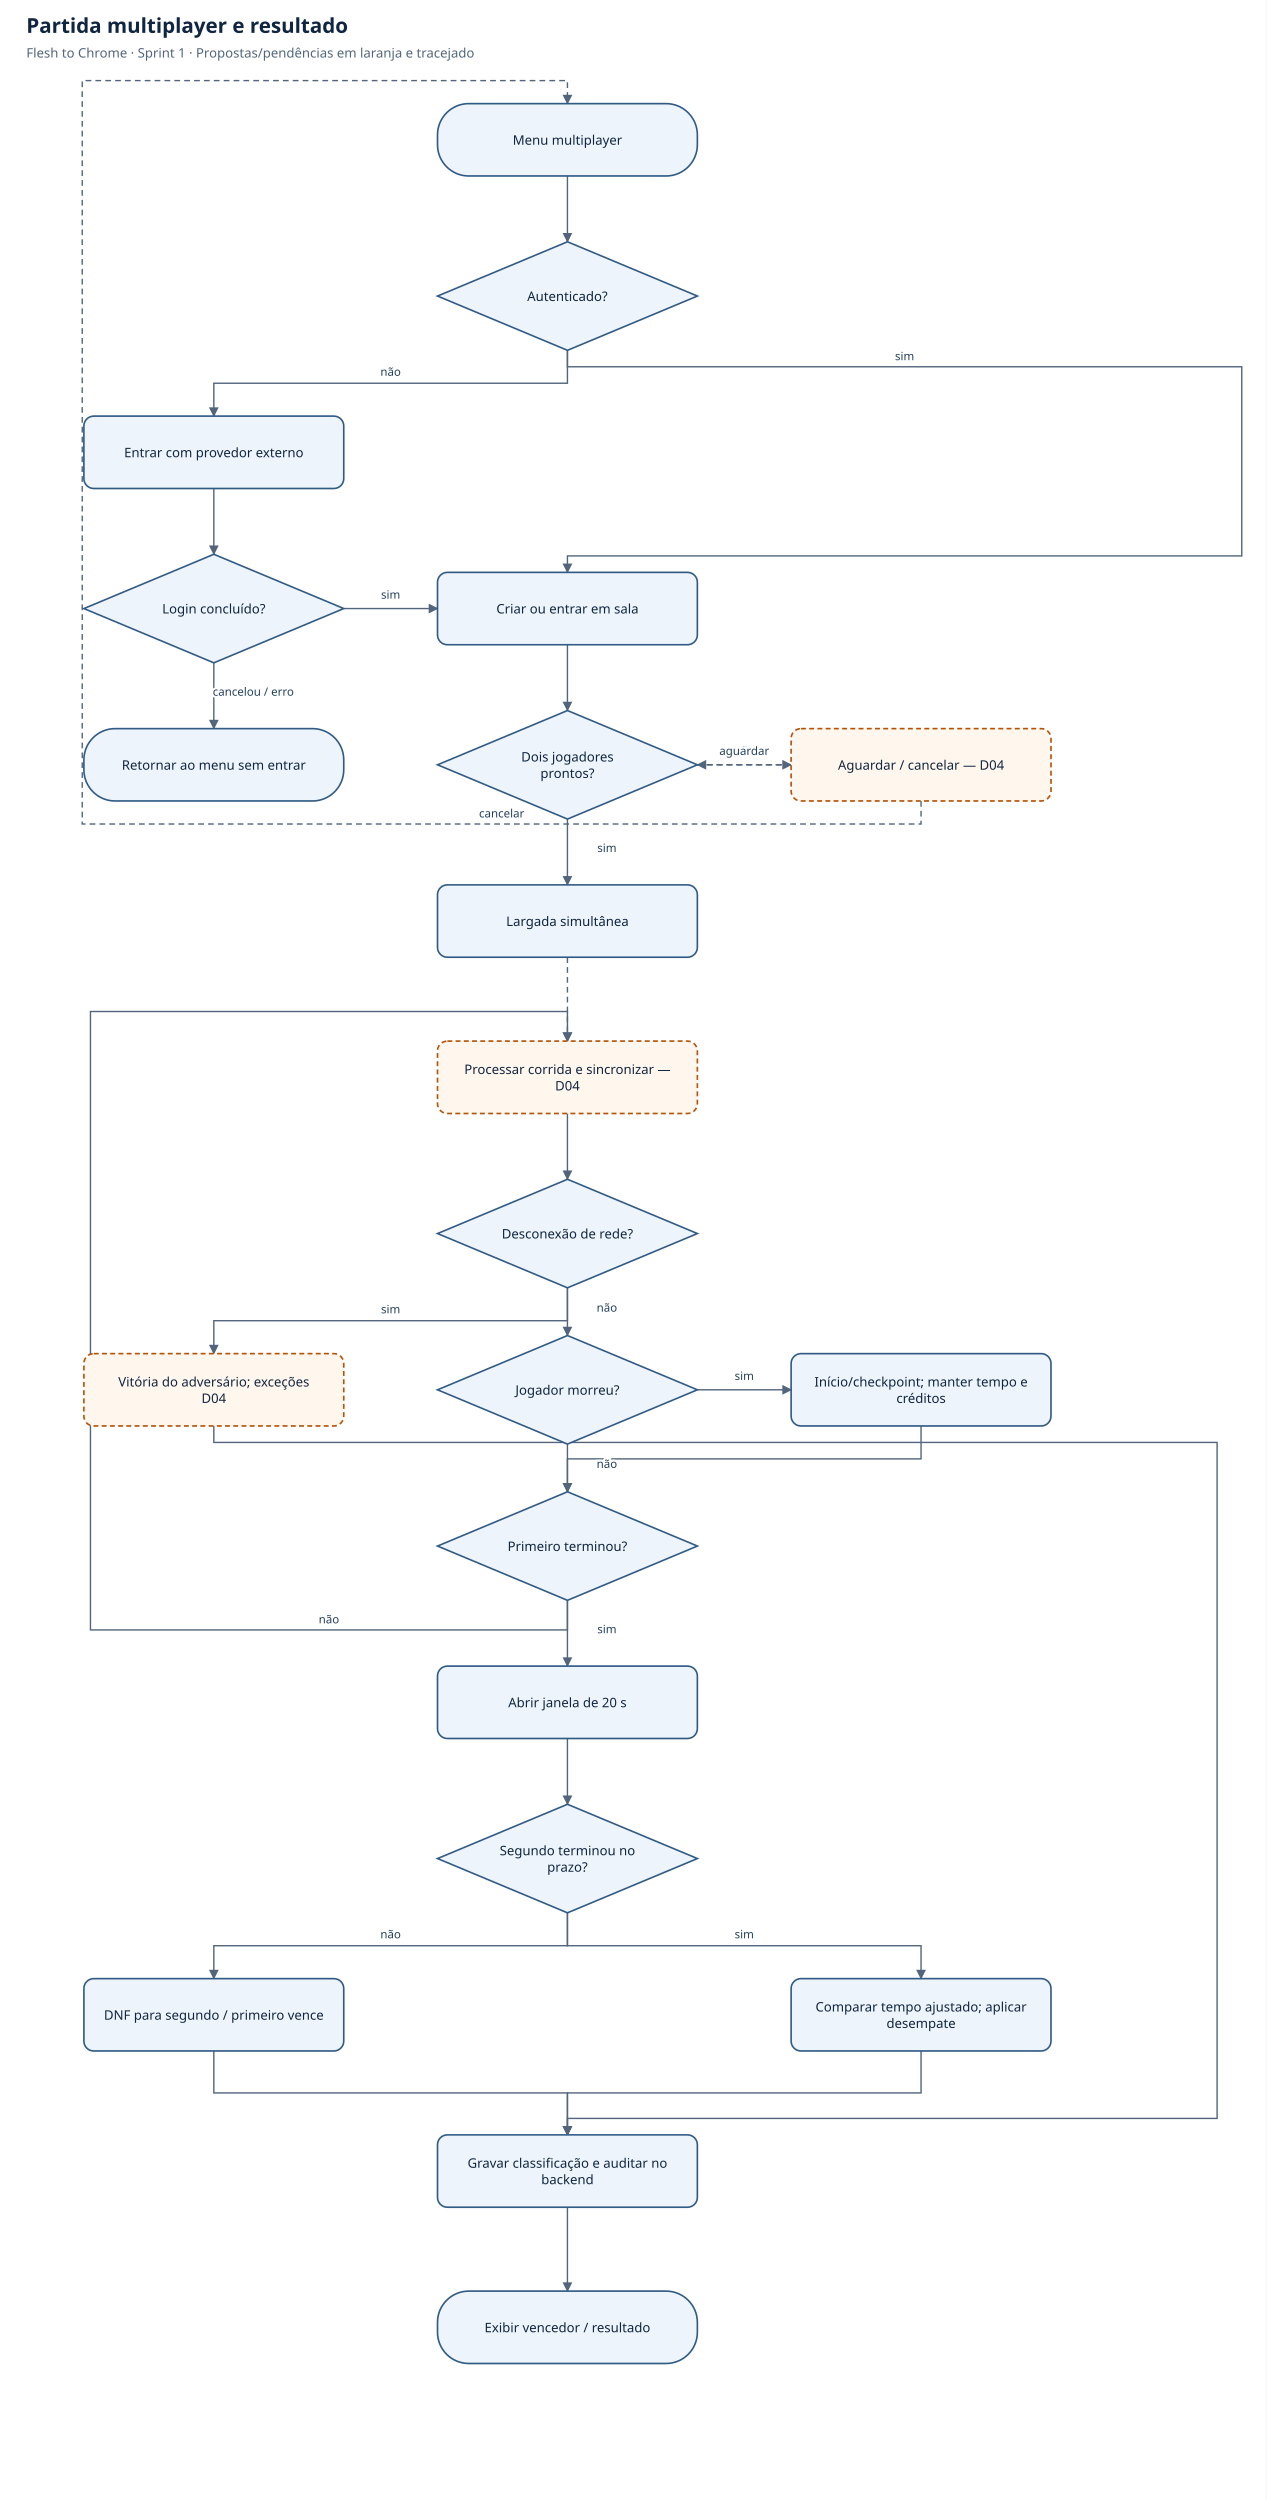
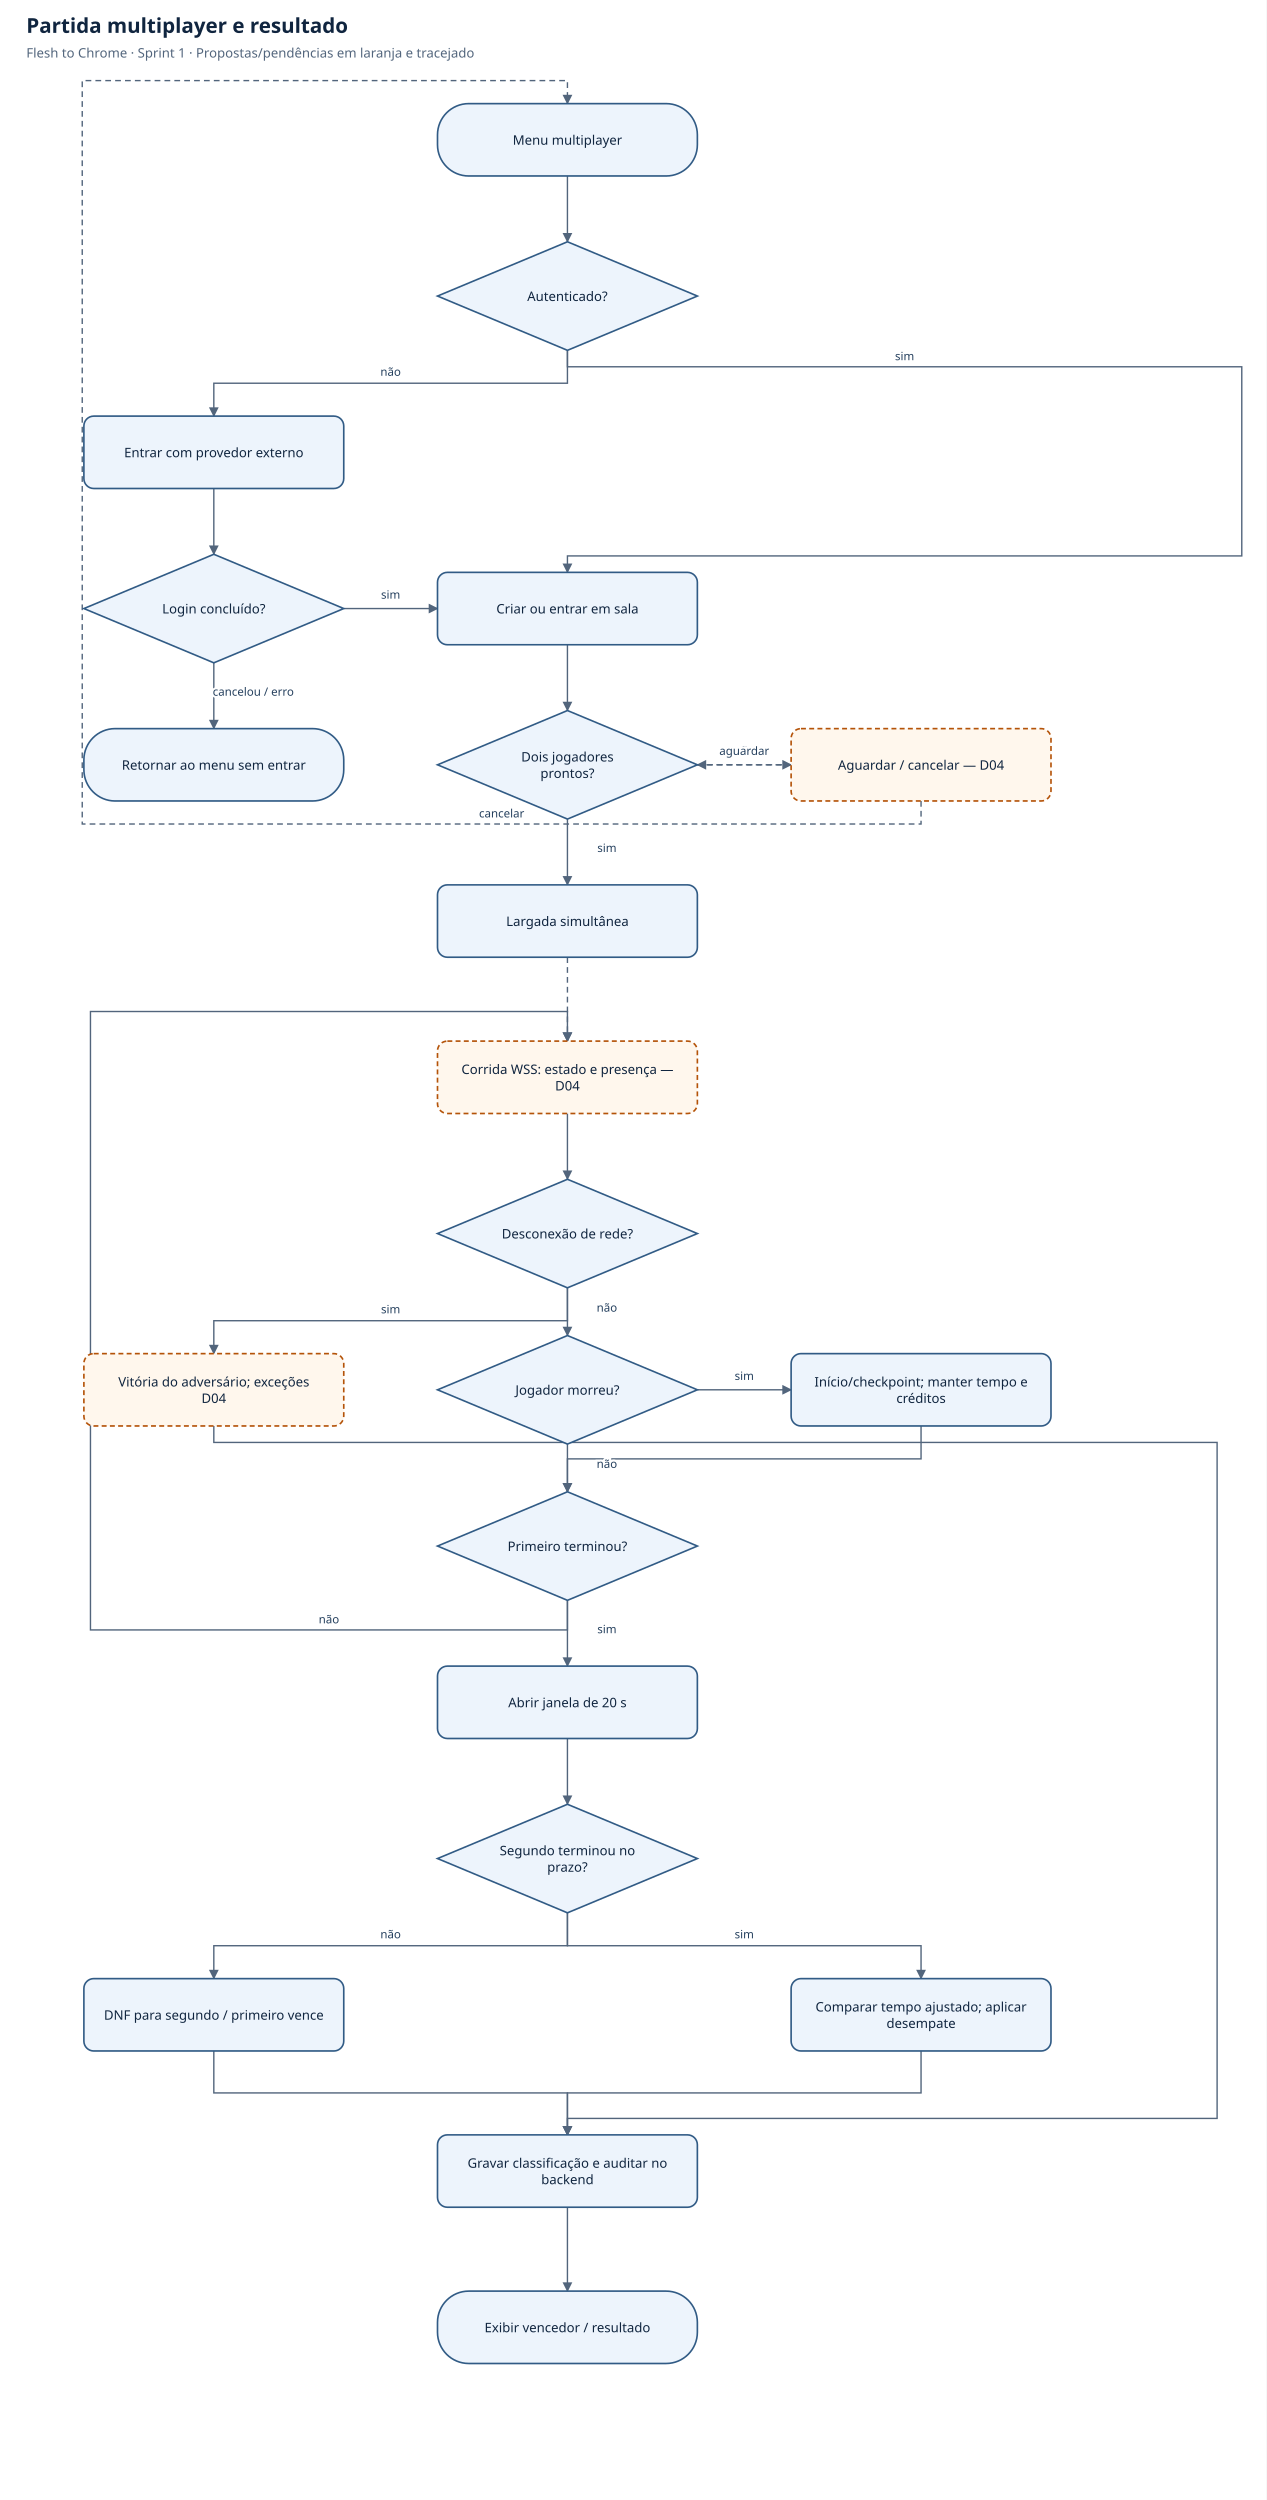
<svg xmlns="http://www.w3.org/2000/svg" width="1540" height="3040" viewBox="0 0 1540 3040" role="img" aria-labelledby="title desc">
  <defs>
    <marker id="arrow" viewBox="0 0 10 10" refX="9" refY="5" markerWidth="7" markerHeight="7" orient="auto-start-reverse">
      <path d="M 0 0 L 10 5 L 0 10 z" fill="#52657c" />
    </marker>
  </defs>
  <rect width="1540" height="3040" fill="#ffffff" />
  <text x="32" y="40" font-family="sans-serif" font-size="25" font-weight="700" fill="#10253f">Partida multiplayer e resultado</text>
  <text x="32" y="70" font-family="sans-serif" font-size="16" fill="#52657c">Flesh to Chrome · Sprint 1 · Propostas/pendências em laranja e tracejado</text>
  <polyline points="690,996 690,1076" fill="none" stroke="#52657c" stroke-width="1.7" marker-end="url(#arrow)" />
  <polyline points="690,1354 690,1434" fill="none" stroke="#52657c" stroke-width="1.7" marker-end="url(#arrow)" />
  <polyline points="690,1566 690,1606 260,1606 260,1646" fill="none" stroke="#52657c" stroke-width="1.7" marker-end="url(#arrow)" />
  <polyline points="260,1734 260,1754 1480,1754 1480,2576 690,2576 690,2596" fill="none" stroke="#52657c" stroke-width="1.7" marker-end="url(#arrow)" />
  <polyline points="690,1566 690,1624" fill="none" stroke="#52657c" stroke-width="1.7" marker-end="url(#arrow)" />
  <polyline points="848,1690 962,1690" fill="none" stroke="#52657c" stroke-width="1.7" marker-end="url(#arrow)" />
  <polyline points="1120,1734 1120,1774 690,1774 690,1814" fill="none" stroke="#52657c" stroke-width="1.7" marker-end="url(#arrow)" />
  <polyline points="690,1756 690,1814" fill="none" stroke="#52657c" stroke-width="1.7" marker-end="url(#arrow)" />
  <polyline points="690,1946 690,1982 110,1982 110,1230 690,1230 690,1266" fill="none" stroke="#52657c" stroke-width="1.7" marker-end="url(#arrow)" />
  <polyline points="690,1946 690,2026" fill="none" stroke="#52657c" stroke-width="1.7" marker-end="url(#arrow)" />
  <polyline points="690,2114 690,2194" fill="none" stroke="#52657c" stroke-width="1.7" marker-end="url(#arrow)" />
  <polyline points="690,2326 690,2366 260,2366 260,2406" fill="none" stroke="#52657c" stroke-width="1.7" marker-end="url(#arrow)" />
  <polyline points="690,2326 690,2366 1120,2366 1120,2406" fill="none" stroke="#52657c" stroke-width="1.7" marker-end="url(#arrow)" />
  <polyline points="260,2494 260,2545 690,2545 690,2596" fill="none" stroke="#52657c" stroke-width="1.7" marker-end="url(#arrow)" />
  <polyline points="1120,2494 1120,2545 690,2545 690,2596" fill="none" stroke="#52657c" stroke-width="1.7" marker-end="url(#arrow)" />
  <polyline points="690,1164 690,1266" fill="none" stroke="#52657c" stroke-width="1.7" stroke-dasharray="7 5" marker-end="url(#arrow)" />
  <polyline points="690,214 690,294" fill="none" stroke="#52657c" stroke-width="1.7" marker-end="url(#arrow)" />
  <polyline points="690,426 690,466 260,466 260,506" fill="none" stroke="#52657c" stroke-width="1.7" marker-end="url(#arrow)" />
  <polyline points="690,426 690,446 1510,446 1510,676 690,676 690,696" fill="none" stroke="#52657c" stroke-width="1.7" marker-end="url(#arrow)" />
  <polyline points="260,594 260,674" fill="none" stroke="#52657c" stroke-width="1.7" marker-end="url(#arrow)" />
  <polyline points="418,740 532,740" fill="none" stroke="#52657c" stroke-width="1.7" marker-end="url(#arrow)" />
  <polyline points="260,806 260,886" fill="none" stroke="#52657c" stroke-width="1.7" marker-end="url(#arrow)" />
  <polyline points="690,784 690,864" fill="none" stroke="#52657c" stroke-width="1.7" marker-end="url(#arrow)" />
  <polyline points="848,930 962,930" fill="none" stroke="#52657c" stroke-width="1.7" stroke-dasharray="7 5" marker-end="url(#arrow)" />
  <polyline points="962,930 848,930" fill="none" stroke="#52657c" stroke-width="1.7" stroke-dasharray="7 5" marker-end="url(#arrow)" />
  <polyline points="1120,974 1120,1002 100,1002 100,98 690,98 690,126" fill="none" stroke="#52657c" stroke-width="1.7" stroke-dasharray="7 5" marker-end="url(#arrow)" />
  <polyline points="690,2684 690,2786" fill="none" stroke="#52657c" stroke-width="1.7" marker-end="url(#arrow)" />
  <text x="738" y="1036" text-anchor="middle" font-family="sans-serif" font-size="14" fill="#243f5d" stroke="white" stroke-width="5" paint-order="stroke">sim</text>
  <text x="475" y="1597" text-anchor="middle" font-family="sans-serif" font-size="14" fill="#243f5d" stroke="white" stroke-width="5" paint-order="stroke">sim</text>
  <text x="738" y="1595" text-anchor="middle" font-family="sans-serif" font-size="14" fill="#243f5d" stroke="white" stroke-width="5" paint-order="stroke">não</text>
  <text x="905" y="1678" text-anchor="middle" font-family="sans-serif" font-size="14" fill="#243f5d" stroke="white" stroke-width="5" paint-order="stroke">sim</text>
  <text x="738" y="1785" text-anchor="middle" font-family="sans-serif" font-size="14" fill="#243f5d" stroke="white" stroke-width="5" paint-order="stroke">não</text>
  <text x="400" y="1974" text-anchor="middle" font-family="sans-serif" font-size="14" fill="#243f5d" stroke="white" stroke-width="5" paint-order="stroke">não</text>
  <text x="738" y="1986" text-anchor="middle" font-family="sans-serif" font-size="14" fill="#243f5d" stroke="white" stroke-width="5" paint-order="stroke">sim</text>
  <text x="475" y="2357" text-anchor="middle" font-family="sans-serif" font-size="14" fill="#243f5d" stroke="white" stroke-width="5" paint-order="stroke">não</text>
  <text x="905" y="2357" text-anchor="middle" font-family="sans-serif" font-size="14" fill="#243f5d" stroke="white" stroke-width="5" paint-order="stroke">sim</text>
  <text x="475" y="457" text-anchor="middle" font-family="sans-serif" font-size="14" fill="#243f5d" stroke="white" stroke-width="5" paint-order="stroke">não</text>
  <text x="1100" y="438" text-anchor="middle" font-family="sans-serif" font-size="14" fill="#243f5d" stroke="white" stroke-width="5" paint-order="stroke">sim</text>
  <text x="475" y="728" text-anchor="middle" font-family="sans-serif" font-size="14" fill="#243f5d" stroke="white" stroke-width="5" paint-order="stroke">sim</text>
  <text x="308" y="846" text-anchor="middle" font-family="sans-serif" font-size="14" fill="#243f5d" stroke="white" stroke-width="5" paint-order="stroke">cancelou / erro</text>
  <text x="905" y="918" text-anchor="middle" font-family="sans-serif" font-size="14" fill="#243f5d" stroke="white" stroke-width="5" paint-order="stroke">não</text>
  <text x="905" y="918" text-anchor="middle" font-family="sans-serif" font-size="14" fill="#243f5d" stroke="white" stroke-width="5" paint-order="stroke">aguardar</text>
  <text x="610" y="994" text-anchor="middle" font-family="sans-serif" font-size="14" fill="#243f5d" stroke="white" stroke-width="5" paint-order="stroke">cancelar</text>
  <polygon points="690,864 848,930 690,996 532,930" fill="#edf4fc" stroke="#315b85" stroke-width="2" />
  <text x="690" y="926" text-anchor="middle" font-family="sans-serif" font-size="16" fill="#10253f">Dois jogadores</text>
  <text x="690" y="946" text-anchor="middle" font-family="sans-serif" font-size="16" fill="#10253f">prontos?</text>
  <rect x="532" y="1266" width="316" height="88" rx="12" fill="#fff7ed" stroke="#b45309" stroke-width="2" stroke-dasharray="6 4" />
-   <text x="690" y="1306" text-anchor="middle" font-family="sans-serif" font-size="16" fill="#10253f">Processar corrida e sincronizar —</text>
+   <text x="690" y="1306" text-anchor="middle" font-family="sans-serif" font-size="16" fill="#10253f">Corrida WSS: estado e presença —</text>
  <text x="690" y="1326" text-anchor="middle" font-family="sans-serif" font-size="16" fill="#10253f">D04</text>
  <polygon points="690,1434 848,1500 690,1566 532,1500" fill="#edf4fc" stroke="#315b85" stroke-width="2" />
  <text x="690" y="1506" text-anchor="middle" font-family="sans-serif" font-size="16" fill="#10253f">Desconexão de rede?</text>
  <rect x="102" y="1646" width="316" height="88" rx="12" fill="#fff7ed" stroke="#b45309" stroke-width="2" stroke-dasharray="6 4" />
  <text x="260" y="1686" text-anchor="middle" font-family="sans-serif" font-size="16" fill="#10253f">Vitória do adversário; exceções</text>
  <text x="260" y="1706" text-anchor="middle" font-family="sans-serif" font-size="16" fill="#10253f">D04</text>
  <polygon points="690,1624 848,1690 690,1756 532,1690" fill="#edf4fc" stroke="#315b85" stroke-width="2" />
  <text x="690" y="1696" text-anchor="middle" font-family="sans-serif" font-size="16" fill="#10253f">Jogador morreu?</text>
  <rect x="962" y="1646" width="316" height="88" rx="12" fill="#edf4fc" stroke="#315b85" stroke-width="2" />
  <text x="1120" y="1686" text-anchor="middle" font-family="sans-serif" font-size="16" fill="#10253f">Início/checkpoint; manter tempo e</text>
  <text x="1120" y="1706" text-anchor="middle" font-family="sans-serif" font-size="16" fill="#10253f">créditos</text>
  <polygon points="690,1814 848,1880 690,1946 532,1880" fill="#edf4fc" stroke="#315b85" stroke-width="2" />
  <text x="690" y="1886" text-anchor="middle" font-family="sans-serif" font-size="16" fill="#10253f">Primeiro terminou?</text>
  <rect x="532" y="2026" width="316" height="88" rx="12" fill="#edf4fc" stroke="#315b85" stroke-width="2" />
  <text x="690" y="2076" text-anchor="middle" font-family="sans-serif" font-size="16" fill="#10253f">Abrir janela de 20 s</text>
  <polygon points="690,2194 848,2260 690,2326 532,2260" fill="#edf4fc" stroke="#315b85" stroke-width="2" />
  <text x="690" y="2256" text-anchor="middle" font-family="sans-serif" font-size="16" fill="#10253f">Segundo terminou no</text>
  <text x="690" y="2276" text-anchor="middle" font-family="sans-serif" font-size="16" fill="#10253f">prazo?</text>
  <rect x="102" y="2406" width="316" height="88" rx="12" fill="#edf4fc" stroke="#315b85" stroke-width="2" />
  <text x="260" y="2456" text-anchor="middle" font-family="sans-serif" font-size="16" fill="#10253f">DNF para segundo / primeiro vence</text>
  <rect x="962" y="2406" width="316" height="88" rx="12" fill="#edf4fc" stroke="#315b85" stroke-width="2" />
  <text x="1120" y="2446" text-anchor="middle" font-family="sans-serif" font-size="16" fill="#10253f">Comparar tempo ajustado; aplicar</text>
  <text x="1120" y="2466" text-anchor="middle" font-family="sans-serif" font-size="16" fill="#10253f">desempate</text>
  <rect x="532" y="2596" width="316" height="88" rx="12" fill="#edf4fc" stroke="#315b85" stroke-width="2" />
  <text x="690" y="2636" text-anchor="middle" font-family="sans-serif" font-size="16" fill="#10253f">Gravar classificação e auditar no</text>
  <text x="690" y="2656" text-anchor="middle" font-family="sans-serif" font-size="16" fill="#10253f">backend</text>
  <rect x="532" y="1076" width="316" height="88" rx="12" fill="#edf4fc" stroke="#315b85" stroke-width="2" />
  <text x="690" y="1126" text-anchor="middle" font-family="sans-serif" font-size="16" fill="#10253f">Largada simultânea</text>
  <rect x="532" y="126" width="316" height="88" rx="38" fill="#edf4fc" stroke="#315b85" stroke-width="2" />
  <text x="690" y="176" text-anchor="middle" font-family="sans-serif" font-size="16" fill="#10253f">Menu multiplayer</text>
  <polygon points="690,294 848,360 690,426 532,360" fill="#edf4fc" stroke="#315b85" stroke-width="2" />
  <text x="690" y="366" text-anchor="middle" font-family="sans-serif" font-size="16" fill="#10253f">Autenticado?</text>
  <rect x="102" y="506" width="316" height="88" rx="12" fill="#edf4fc" stroke="#315b85" stroke-width="2" />
  <text x="260" y="556" text-anchor="middle" font-family="sans-serif" font-size="16" fill="#10253f">Entrar com provedor externo</text>
  <polygon points="260,674 418,740 260,806 102,740" fill="#edf4fc" stroke="#315b85" stroke-width="2" />
  <text x="260" y="746" text-anchor="middle" font-family="sans-serif" font-size="16" fill="#10253f">Login concluído?</text>
  <rect x="532" y="696" width="316" height="88" rx="12" fill="#edf4fc" stroke="#315b85" stroke-width="2" />
  <text x="690" y="746" text-anchor="middle" font-family="sans-serif" font-size="16" fill="#10253f">Criar ou entrar em sala</text>
  <rect x="962" y="886" width="316" height="88" rx="12" fill="#fff7ed" stroke="#b45309" stroke-width="2" stroke-dasharray="6 4" />
  <text x="1120" y="936" text-anchor="middle" font-family="sans-serif" font-size="16" fill="#10253f">Aguardar / cancelar — D04</text>
  <rect x="102" y="886" width="316" height="88" rx="38" fill="#edf4fc" stroke="#315b85" stroke-width="2" />
  <text x="260" y="936" text-anchor="middle" font-family="sans-serif" font-size="16" fill="#10253f">Retornar ao menu sem entrar</text>
  <rect x="532" y="2786" width="316" height="88" rx="38" fill="#edf4fc" stroke="#315b85" stroke-width="2" />
  <text x="690" y="2836" text-anchor="middle" font-family="sans-serif" font-size="16" fill="#10253f">Exibir vencedor / resultado</text>
</svg>
